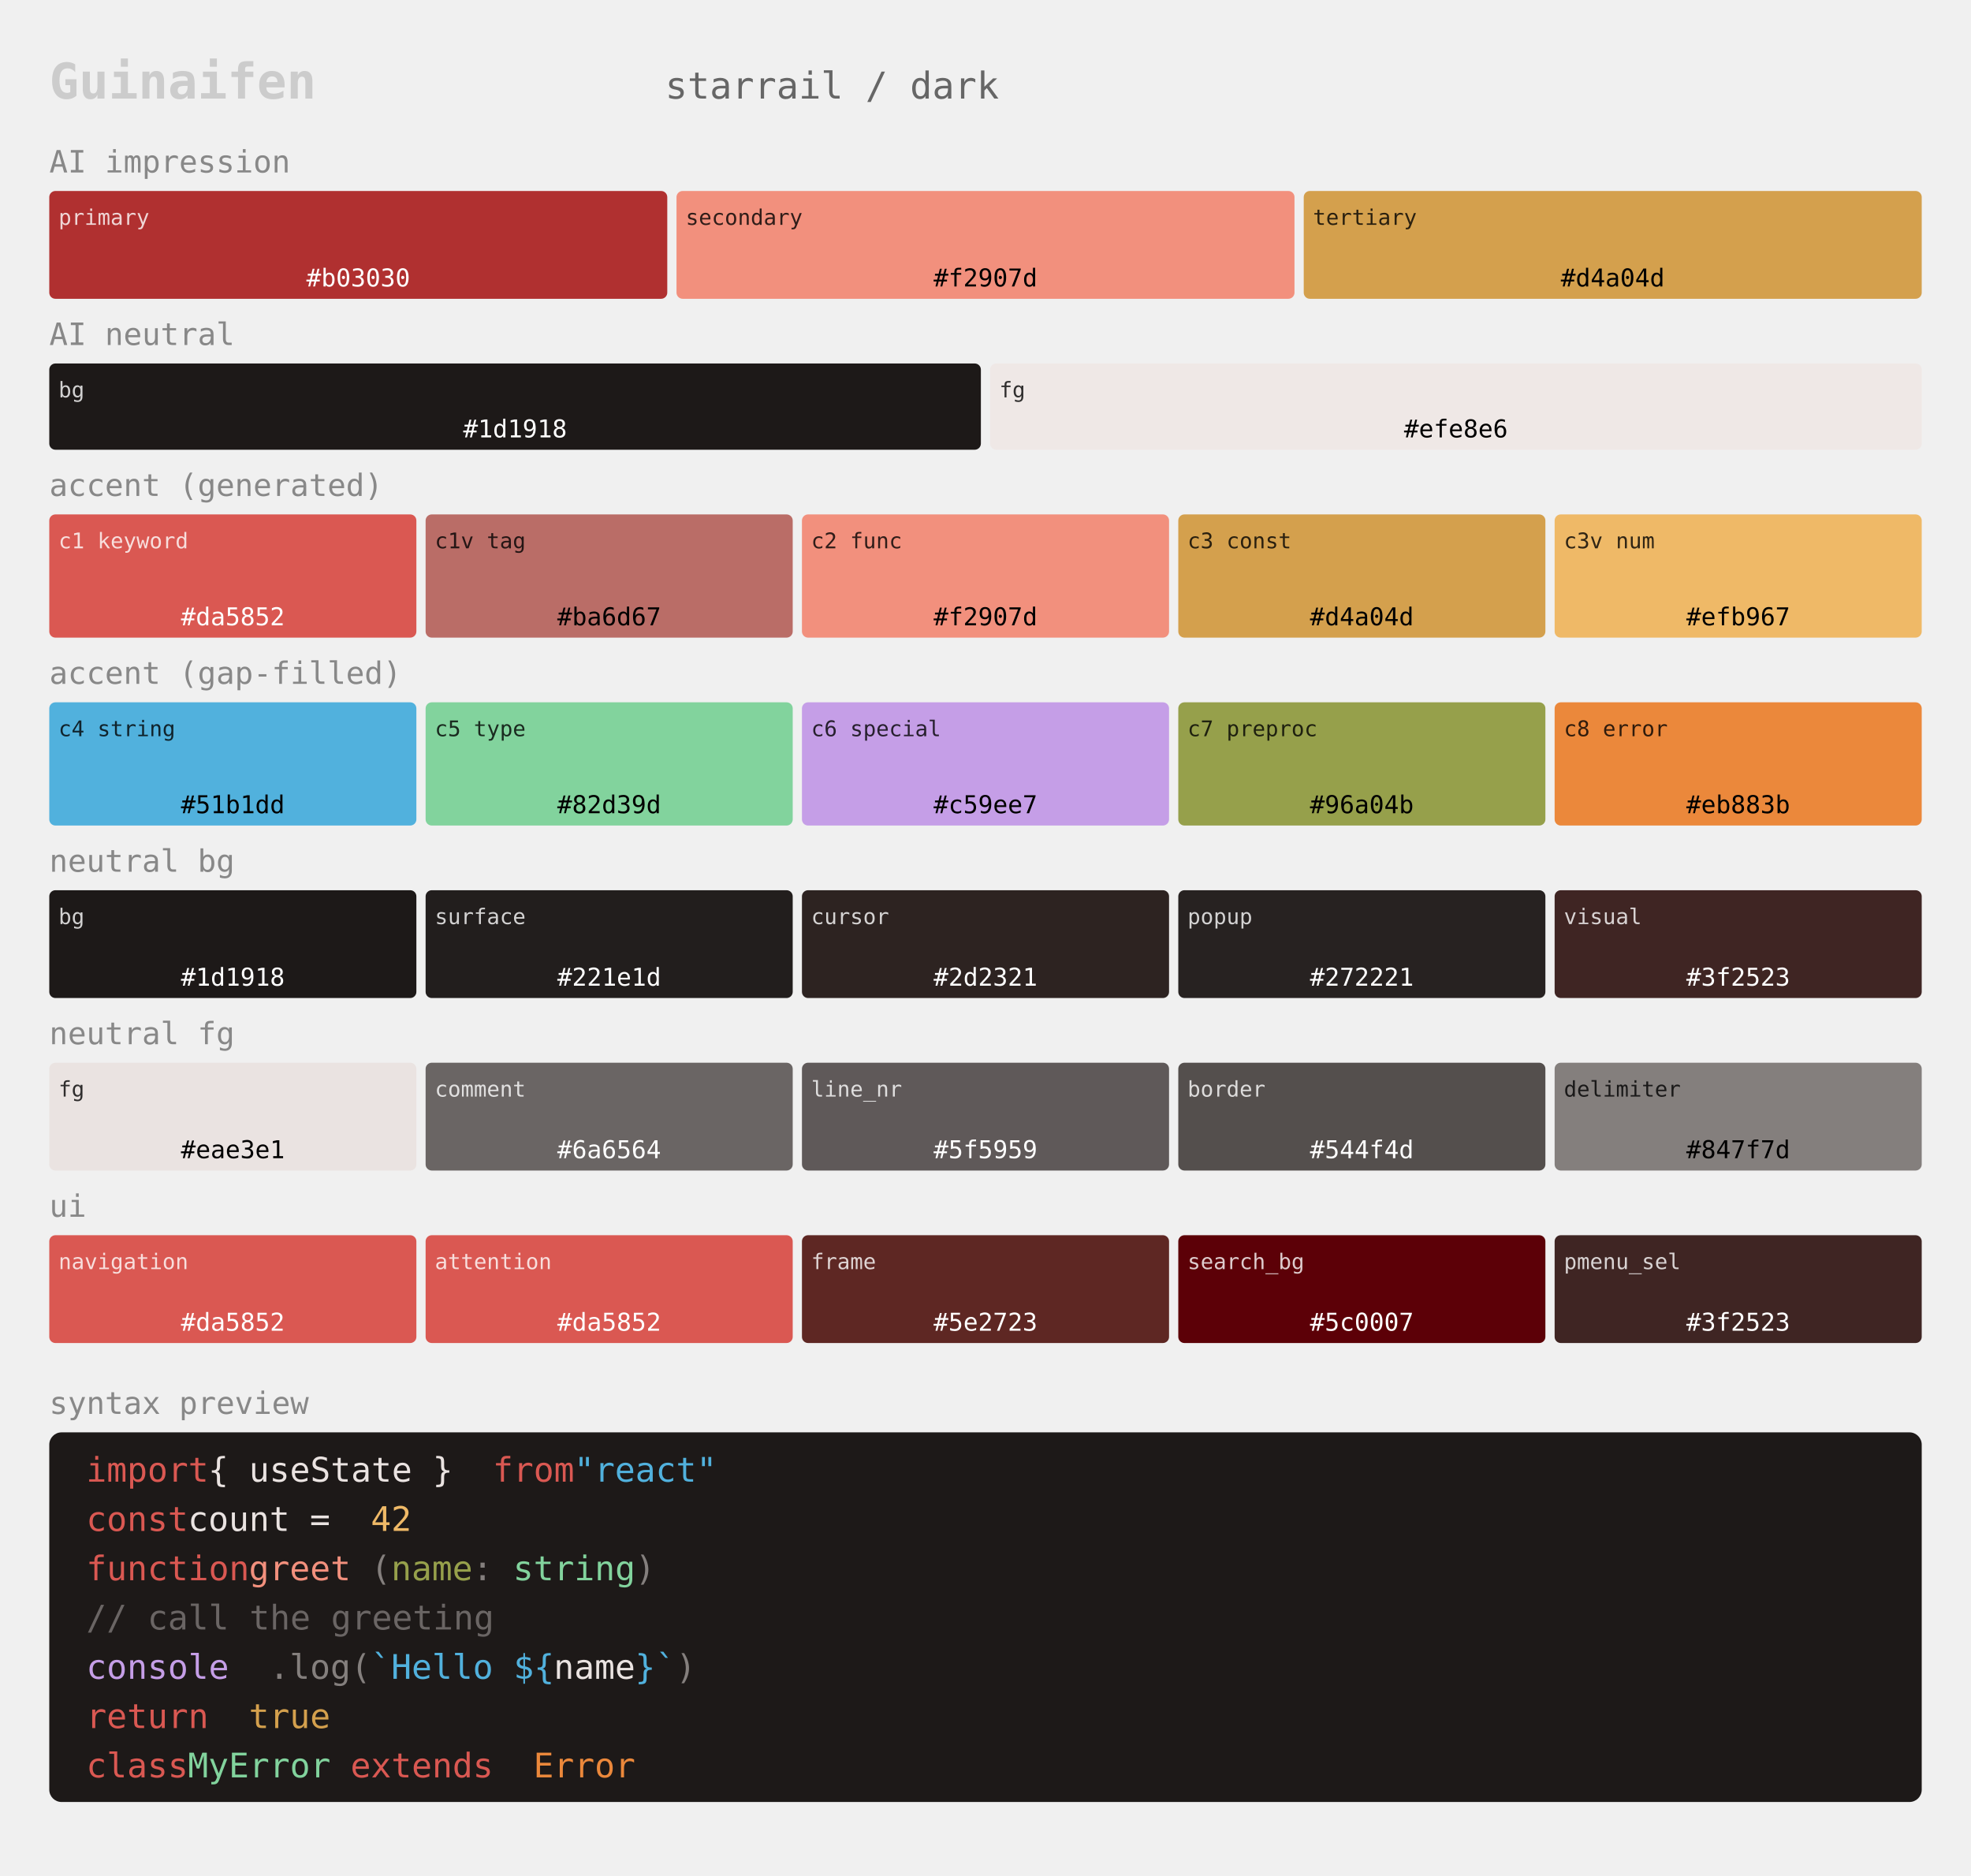
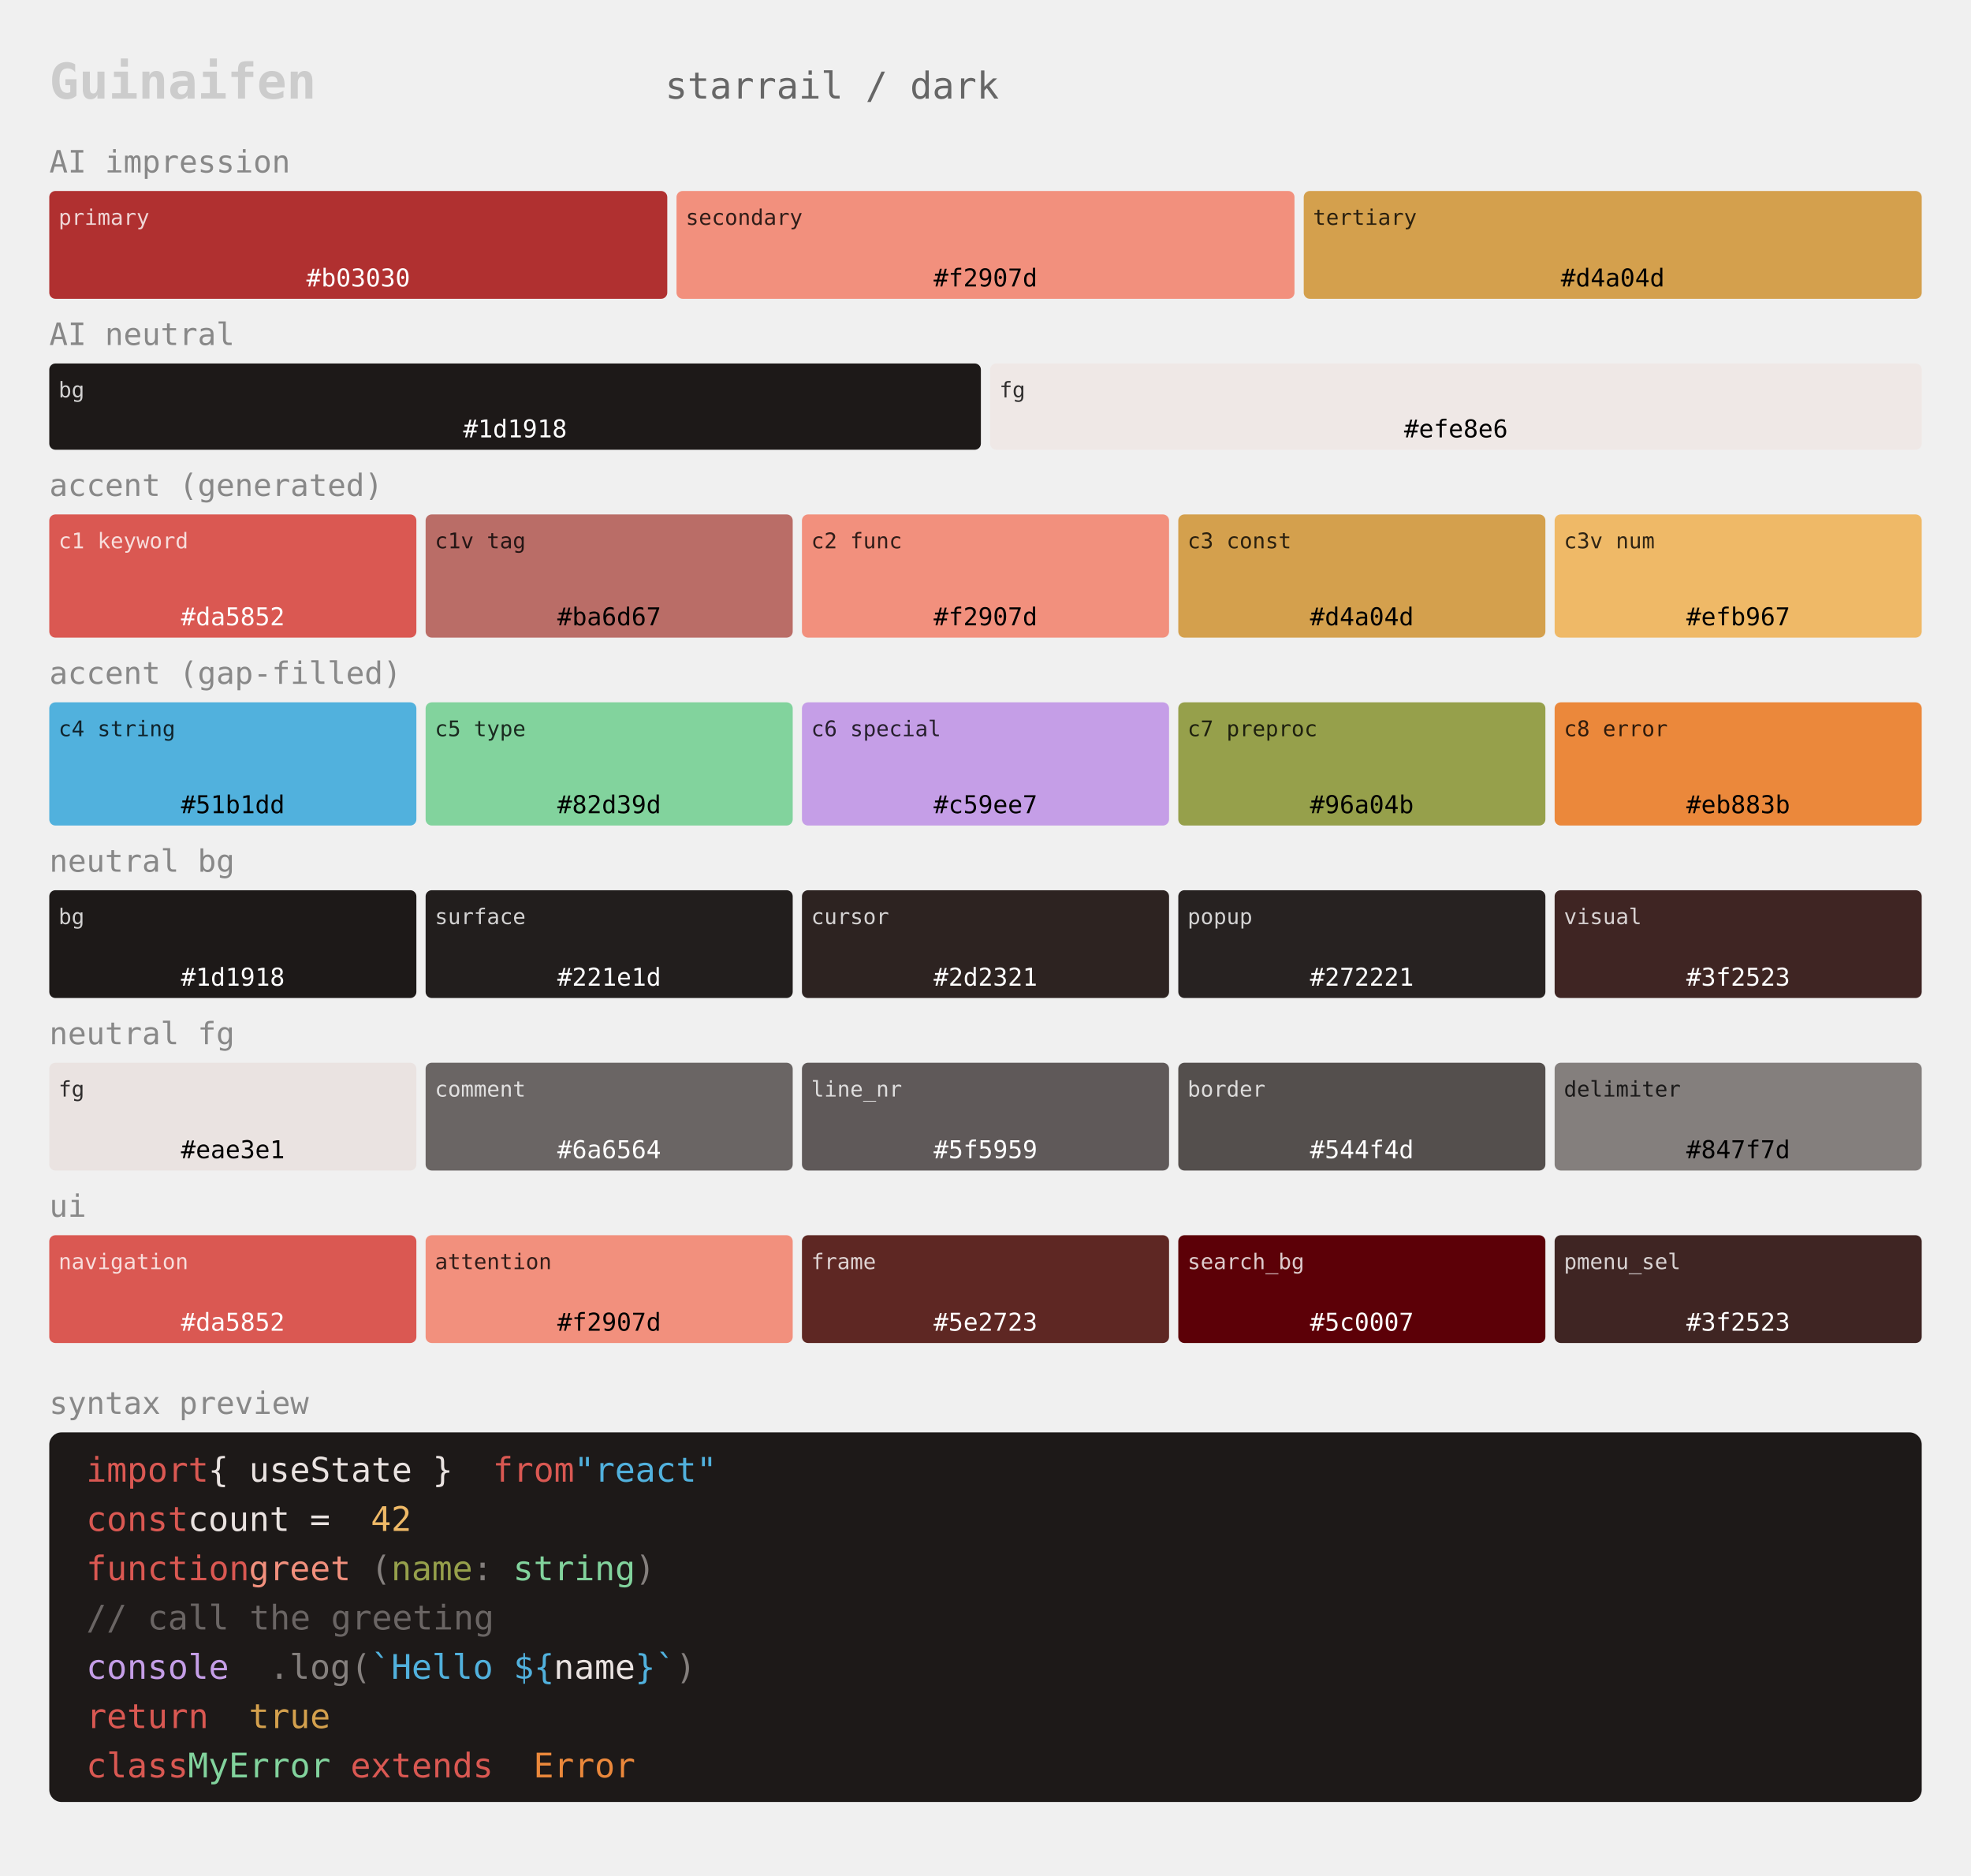
<svg xmlns="http://www.w3.org/2000/svg" width="640" height="609" style="background:#0a0a0a; font-family:ui-monospace,monospace;">
  <text x="16" y="32" fill="#ccc" font-size="16" font-weight="bold">Guinaifen</text>
  <text x="216" y="32" fill="#666" font-size="12">starrail / dark</text>
  <text x="16" y="56" fill="#888" font-size="10">AI impression</text>
  <rect x="16" y="62" width="200.667" height="35" fill="#b03030" rx="2" />
  <text x="19" y="73" fill="#ffffff" font-size="7" opacity="0.8">primary</text>
  <text x="116.333" y="93" fill="#ffffff" font-size="8" text-anchor="middle">#b03030</text>
  <rect x="219.667" y="62" width="200.667" height="35" fill="#f2907d" rx="2" />
  <text x="222.667" y="73" fill="#000000" font-size="7" opacity="0.8">secondary</text>
  <text x="320" y="93" fill="#000000" font-size="8" text-anchor="middle">#f2907d</text>
  <rect x="423.333" y="62" width="200.667" height="35" fill="#d4a04d" rx="2" />
  <text x="426.333" y="73" fill="#000000" font-size="7" opacity="0.8">tertiary</text>
  <text x="523.667" y="93" fill="#000000" font-size="8" text-anchor="middle">#d4a04d</text>
  <text x="16" y="112" fill="#888" font-size="10">AI neutral</text>
  <rect x="16" y="118" width="302.5" height="28" fill="#1d1918" rx="2" />
  <text x="19" y="129" fill="#ffffff" font-size="7" opacity="0.8">bg</text>
  <text x="167.25" y="142" fill="#ffffff" font-size="8" text-anchor="middle">#1d1918</text>
  <rect x="321.5" y="118" width="302.5" height="28" fill="#efe8e6" rx="2" />
  <text x="324.5" y="129" fill="#000000" font-size="7" opacity="0.8">fg</text>
  <text x="472.75" y="142" fill="#000000" font-size="8" text-anchor="middle">#efe8e6</text>
  <text x="16" y="161" fill="#888" font-size="10">accent (generated)</text>
  <rect x="16" y="167" width="119.2" height="40" fill="#da5852" rx="2" />
  <text x="19" y="178" fill="#ffffff" font-size="7" opacity="0.8">c1 keyword</text>
  <text x="75.6" y="203" fill="#ffffff" font-size="8" text-anchor="middle">#da5852</text>
  <rect x="138.2" y="167" width="119.2" height="40" fill="#ba6d67" rx="2" />
  <text x="141.2" y="178" fill="#000000" font-size="7" opacity="0.8">c1v tag</text>
  <text x="197.8" y="203" fill="#000000" font-size="8" text-anchor="middle">#ba6d67</text>
  <rect x="260.4" y="167" width="119.2" height="40" fill="#f2907d" rx="2" />
  <text x="263.4" y="178" fill="#000000" font-size="7" opacity="0.8">c2 func</text>
  <text x="320" y="203" fill="#000000" font-size="8" text-anchor="middle">#f2907d</text>
  <rect x="382.6" y="167" width="119.2" height="40" fill="#d4a04d" rx="2" />
  <text x="385.6" y="178" fill="#000000" font-size="7" opacity="0.8">c3 const</text>
  <text x="442.2" y="203" fill="#000000" font-size="8" text-anchor="middle">#d4a04d</text>
  <rect x="504.8" y="167" width="119.2" height="40" fill="#efb967" rx="2" />
  <text x="507.8" y="178" fill="#000000" font-size="7" opacity="0.8">c3v num</text>
  <text x="564.4" y="203" fill="#000000" font-size="8" text-anchor="middle">#efb967</text>
  <text x="16" y="222" fill="#888" font-size="10">accent (gap-filled)</text>
  <rect x="16" y="228" width="119.2" height="40" fill="#51b1dd" rx="2" />
  <text x="19" y="239" fill="#000000" font-size="7" opacity="0.8">c4 string</text>
  <text x="75.6" y="264" fill="#000000" font-size="8" text-anchor="middle">#51b1dd</text>
  <rect x="138.2" y="228" width="119.2" height="40" fill="#82d39d" rx="2" />
  <text x="141.2" y="239" fill="#000000" font-size="7" opacity="0.8">c5 type</text>
  <text x="197.8" y="264" fill="#000000" font-size="8" text-anchor="middle">#82d39d</text>
  <rect x="260.4" y="228" width="119.2" height="40" fill="#c59ee7" rx="2" />
  <text x="263.4" y="239" fill="#000000" font-size="7" opacity="0.8">c6 special</text>
  <text x="320" y="264" fill="#000000" font-size="8" text-anchor="middle">#c59ee7</text>
  <rect x="382.6" y="228" width="119.2" height="40" fill="#96a04b" rx="2" />
  <text x="385.6" y="239" fill="#000000" font-size="7" opacity="0.8">c7 preproc</text>
  <text x="442.2" y="264" fill="#000000" font-size="8" text-anchor="middle">#96a04b</text>
  <rect x="504.8" y="228" width="119.2" height="40" fill="#eb883b" rx="2" />
  <text x="507.8" y="239" fill="#000000" font-size="7" opacity="0.8">c8 error</text>
  <text x="564.4" y="264" fill="#000000" font-size="8" text-anchor="middle">#eb883b</text>
  <text x="16" y="283" fill="#888" font-size="10">neutral bg</text>
  <rect x="16" y="289" width="119.2" height="35" fill="#1d1918" rx="2" />
  <text x="19" y="300" fill="#ffffff" font-size="7" opacity="0.8">bg</text>
  <text x="75.6" y="320" fill="#ffffff" font-size="8" text-anchor="middle">#1d1918</text>
  <rect x="138.2" y="289" width="119.2" height="35" fill="#221e1d" rx="2" />
  <text x="141.2" y="300" fill="#ffffff" font-size="7" opacity="0.8">surface</text>
  <text x="197.8" y="320" fill="#ffffff" font-size="8" text-anchor="middle">#221e1d</text>
  <rect x="260.4" y="289" width="119.2" height="35" fill="#2d2321" rx="2" />
  <text x="263.4" y="300" fill="#ffffff" font-size="7" opacity="0.8">cursor</text>
  <text x="320" y="320" fill="#ffffff" font-size="8" text-anchor="middle">#2d2321</text>
  <rect x="382.6" y="289" width="119.2" height="35" fill="#272221" rx="2" />
  <text x="385.6" y="300" fill="#ffffff" font-size="7" opacity="0.8">popup</text>
  <text x="442.2" y="320" fill="#ffffff" font-size="8" text-anchor="middle">#272221</text>
  <rect x="504.8" y="289" width="119.2" height="35" fill="#3f2523" rx="2" />
  <text x="507.8" y="300" fill="#ffffff" font-size="7" opacity="0.8">visual</text>
  <text x="564.4" y="320" fill="#ffffff" font-size="8" text-anchor="middle">#3f2523</text>
  <text x="16" y="339" fill="#888" font-size="10">neutral fg</text>
  <rect x="16" y="345" width="119.2" height="35" fill="#eae3e1" rx="2" />
  <text x="19" y="356" fill="#000000" font-size="7" opacity="0.8">fg</text>
  <text x="75.6" y="376" fill="#000000" font-size="8" text-anchor="middle">#eae3e1</text>
  <rect x="138.2" y="345" width="119.2" height="35" fill="#6a6564" rx="2" />
  <text x="141.2" y="356" fill="#ffffff" font-size="7" opacity="0.8">comment</text>
  <text x="197.8" y="376" fill="#ffffff" font-size="8" text-anchor="middle">#6a6564</text>
  <rect x="260.4" y="345" width="119.2" height="35" fill="#5f5959" rx="2" />
  <text x="263.4" y="356" fill="#ffffff" font-size="7" opacity="0.8">line_nr</text>
  <text x="320" y="376" fill="#ffffff" font-size="8" text-anchor="middle">#5f5959</text>
  <rect x="382.6" y="345" width="119.2" height="35" fill="#544f4d" rx="2" />
  <text x="385.6" y="356" fill="#ffffff" font-size="7" opacity="0.8">border</text>
  <text x="442.2" y="376" fill="#ffffff" font-size="8" text-anchor="middle">#544f4d</text>
  <rect x="504.8" y="345" width="119.2" height="35" fill="#847f7d" rx="2" />
  <text x="507.8" y="356" fill="#000000" font-size="7" opacity="0.8">delimiter</text>
  <text x="564.4" y="376" fill="#000000" font-size="8" text-anchor="middle">#847f7d</text>
  <text x="16" y="395" fill="#888" font-size="10">ui</text>
  <rect x="16" y="401" width="119.2" height="35" fill="#da5852" rx="2" />
  <text x="19" y="412" fill="#ffffff" font-size="7" opacity="0.8">navigation</text>
  <text x="75.6" y="432" fill="#ffffff" font-size="8" text-anchor="middle">#da5852</text>
-   <rect x="138.2" y="401" width="119.2" height="35" fill="#da5852" rx="2" />
-   <text x="141.2" y="412" fill="#ffffff" font-size="7" opacity="0.8">attention</text>
-   <text x="197.8" y="432" fill="#ffffff" font-size="8" text-anchor="middle">#da5852</text>
+   <rect x="138.2" y="401" width="119.2" height="35" fill="#f2907d" rx="2" />
+   <text x="141.2" y="412" fill="#000000" font-size="7" opacity="0.8">attention</text>
+   <text x="197.8" y="432" fill="#000000" font-size="8" text-anchor="middle">#f2907d</text>
  <rect x="260.4" y="401" width="119.2" height="35" fill="#5e2723" rx="2" />
  <text x="263.4" y="412" fill="#ffffff" font-size="7" opacity="0.8">frame</text>
  <text x="320" y="432" fill="#ffffff" font-size="8" text-anchor="middle">#5e2723</text>
  <rect x="382.6" y="401" width="119.2" height="35" fill="#5c0007" rx="2" />
  <text x="385.6" y="412" fill="#ffffff" font-size="7" opacity="0.8">search_bg</text>
  <text x="442.2" y="432" fill="#ffffff" font-size="8" text-anchor="middle">#5c0007</text>
  <rect x="504.8" y="401" width="119.2" height="35" fill="#3f2523" rx="2" />
  <text x="507.8" y="412" fill="#ffffff" font-size="7" opacity="0.8">pmenu_sel</text>
  <text x="564.4" y="432" fill="#ffffff" font-size="8" text-anchor="middle">#3f2523</text>
  <text x="16" y="459" fill="#888" font-size="10">syntax preview</text>
  <rect x="16" y="465" width="608" height="120" fill="#1d1918" rx="4" />
  <text x="28" y="481" fill="#da5852" font-size="11" font-family="monospace">import</text>
  <text x="67.6" y="481" fill="#eae3e1" font-size="11" font-family="monospace"> { useState } </text>
  <text x="160" y="481" fill="#da5852" font-size="11" font-family="monospace">from</text>
  <text x="186.4" y="481" fill="#51b1dd" font-size="11" font-family="monospace"> "react"</text>
  <text x="28" y="497" fill="#da5852" font-size="11" font-family="monospace">const</text>
  <text x="61" y="497" fill="#eae3e1" font-size="11" font-family="monospace"> count</text>
  <text x="100.6" y="497" fill="#eae3e1" font-size="11" font-family="monospace"> = </text>
  <text x="120.4" y="497" fill="#efb967" font-size="11" font-family="monospace">42</text>
  <text x="28" y="513" fill="#da5852" font-size="11" font-family="monospace">function</text>
  <text x="80.8" y="513" fill="#f2907d" font-size="11" font-family="monospace"> greet</text>
  <text x="120.4" y="513" fill="#847f7d" font-size="11" font-family="monospace">(</text>
  <text x="127" y="513" fill="#96a04b" font-size="11" font-family="monospace">name</text>
  <text x="153.4" y="513" fill="#847f7d" font-size="11" font-family="monospace">: </text>
  <text x="166.6" y="513" fill="#82d39d" font-size="11" font-family="monospace">string</text>
  <text x="206.2" y="513" fill="#847f7d" font-size="11" font-family="monospace">)</text>
  <text x="28" y="529" fill="#6a6564" font-size="11" font-family="monospace">  // call the greeting</text>
  <text x="28" y="545" fill="#c59ee7" font-size="11" font-family="monospace">  console</text>
  <text x="87.4" y="545" fill="#847f7d" font-size="11" font-family="monospace">.log(</text>
  <text x="120.4" y="545" fill="#51b1dd" font-size="11" font-family="monospace">`Hello ${</text>
  <text x="179.8" y="545" fill="#eae3e1" font-size="11" font-family="monospace">name</text>
  <text x="206.2" y="545" fill="#51b1dd" font-size="11" font-family="monospace">}`</text>
  <text x="219.4" y="545" fill="#847f7d" font-size="11" font-family="monospace">)</text>
  <text x="28" y="561" fill="#da5852" font-size="11" font-family="monospace">  return</text>
  <text x="80.8" y="561" fill="#d4a04d" font-size="11" font-family="monospace"> true</text>
  <text x="28" y="577" fill="#da5852" font-size="11" font-family="monospace">class</text>
  <text x="61" y="577" fill="#82d39d" font-size="11" font-family="monospace"> MyError</text>
  <text x="113.8" y="577" fill="#da5852" font-size="11" font-family="monospace"> extends </text>
  <text x="173.2" y="577" fill="#eb883b" font-size="11" font-family="monospace">Error</text>
</svg>
